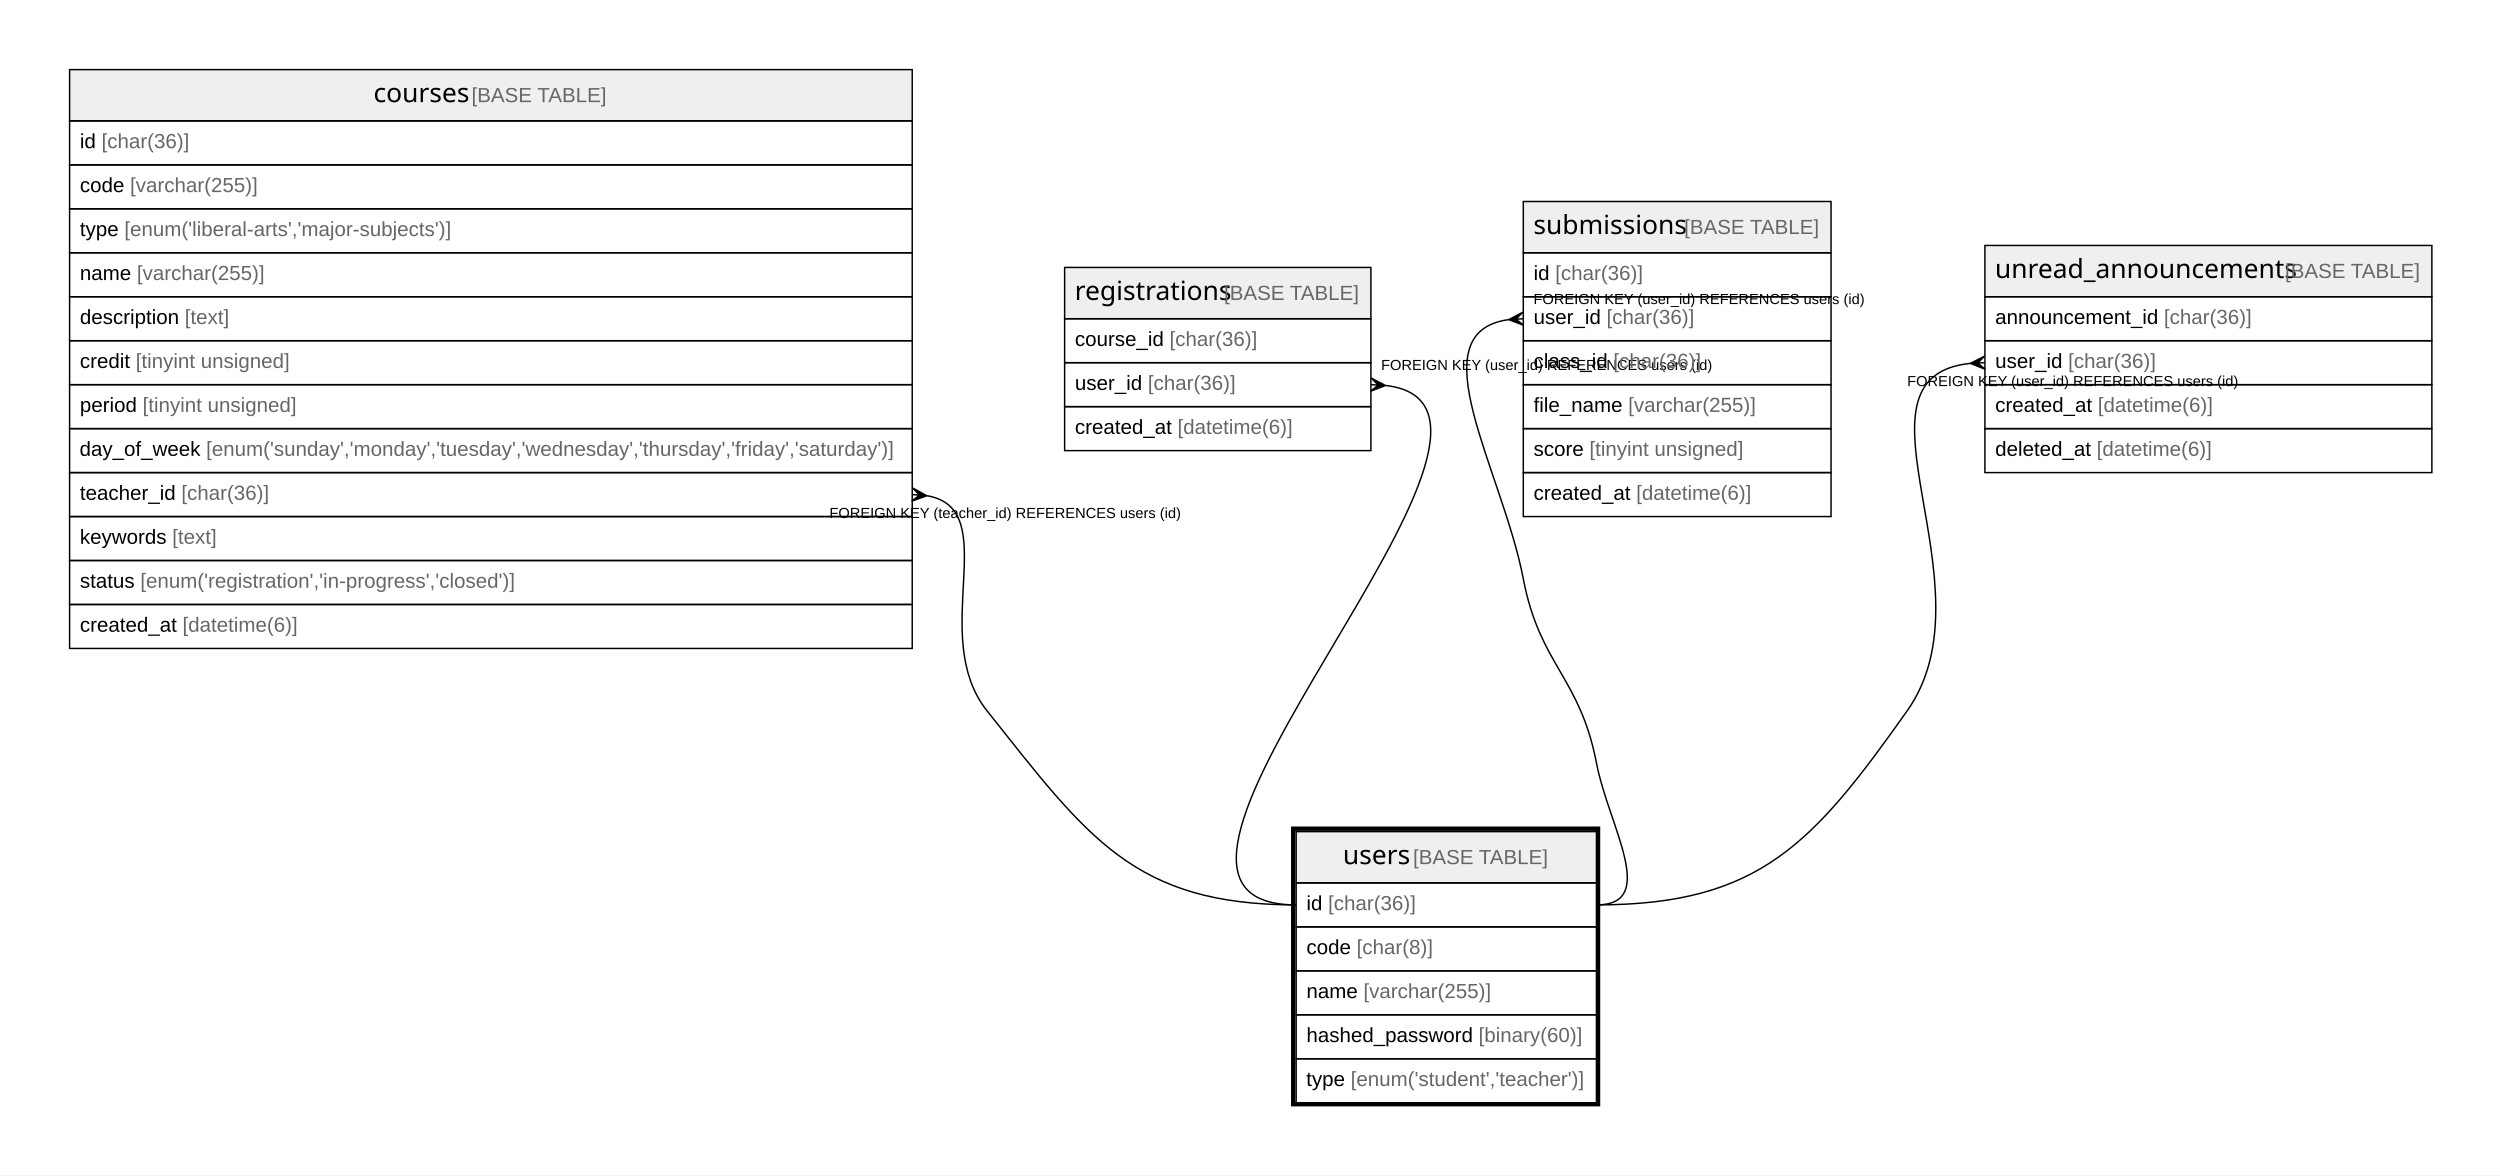
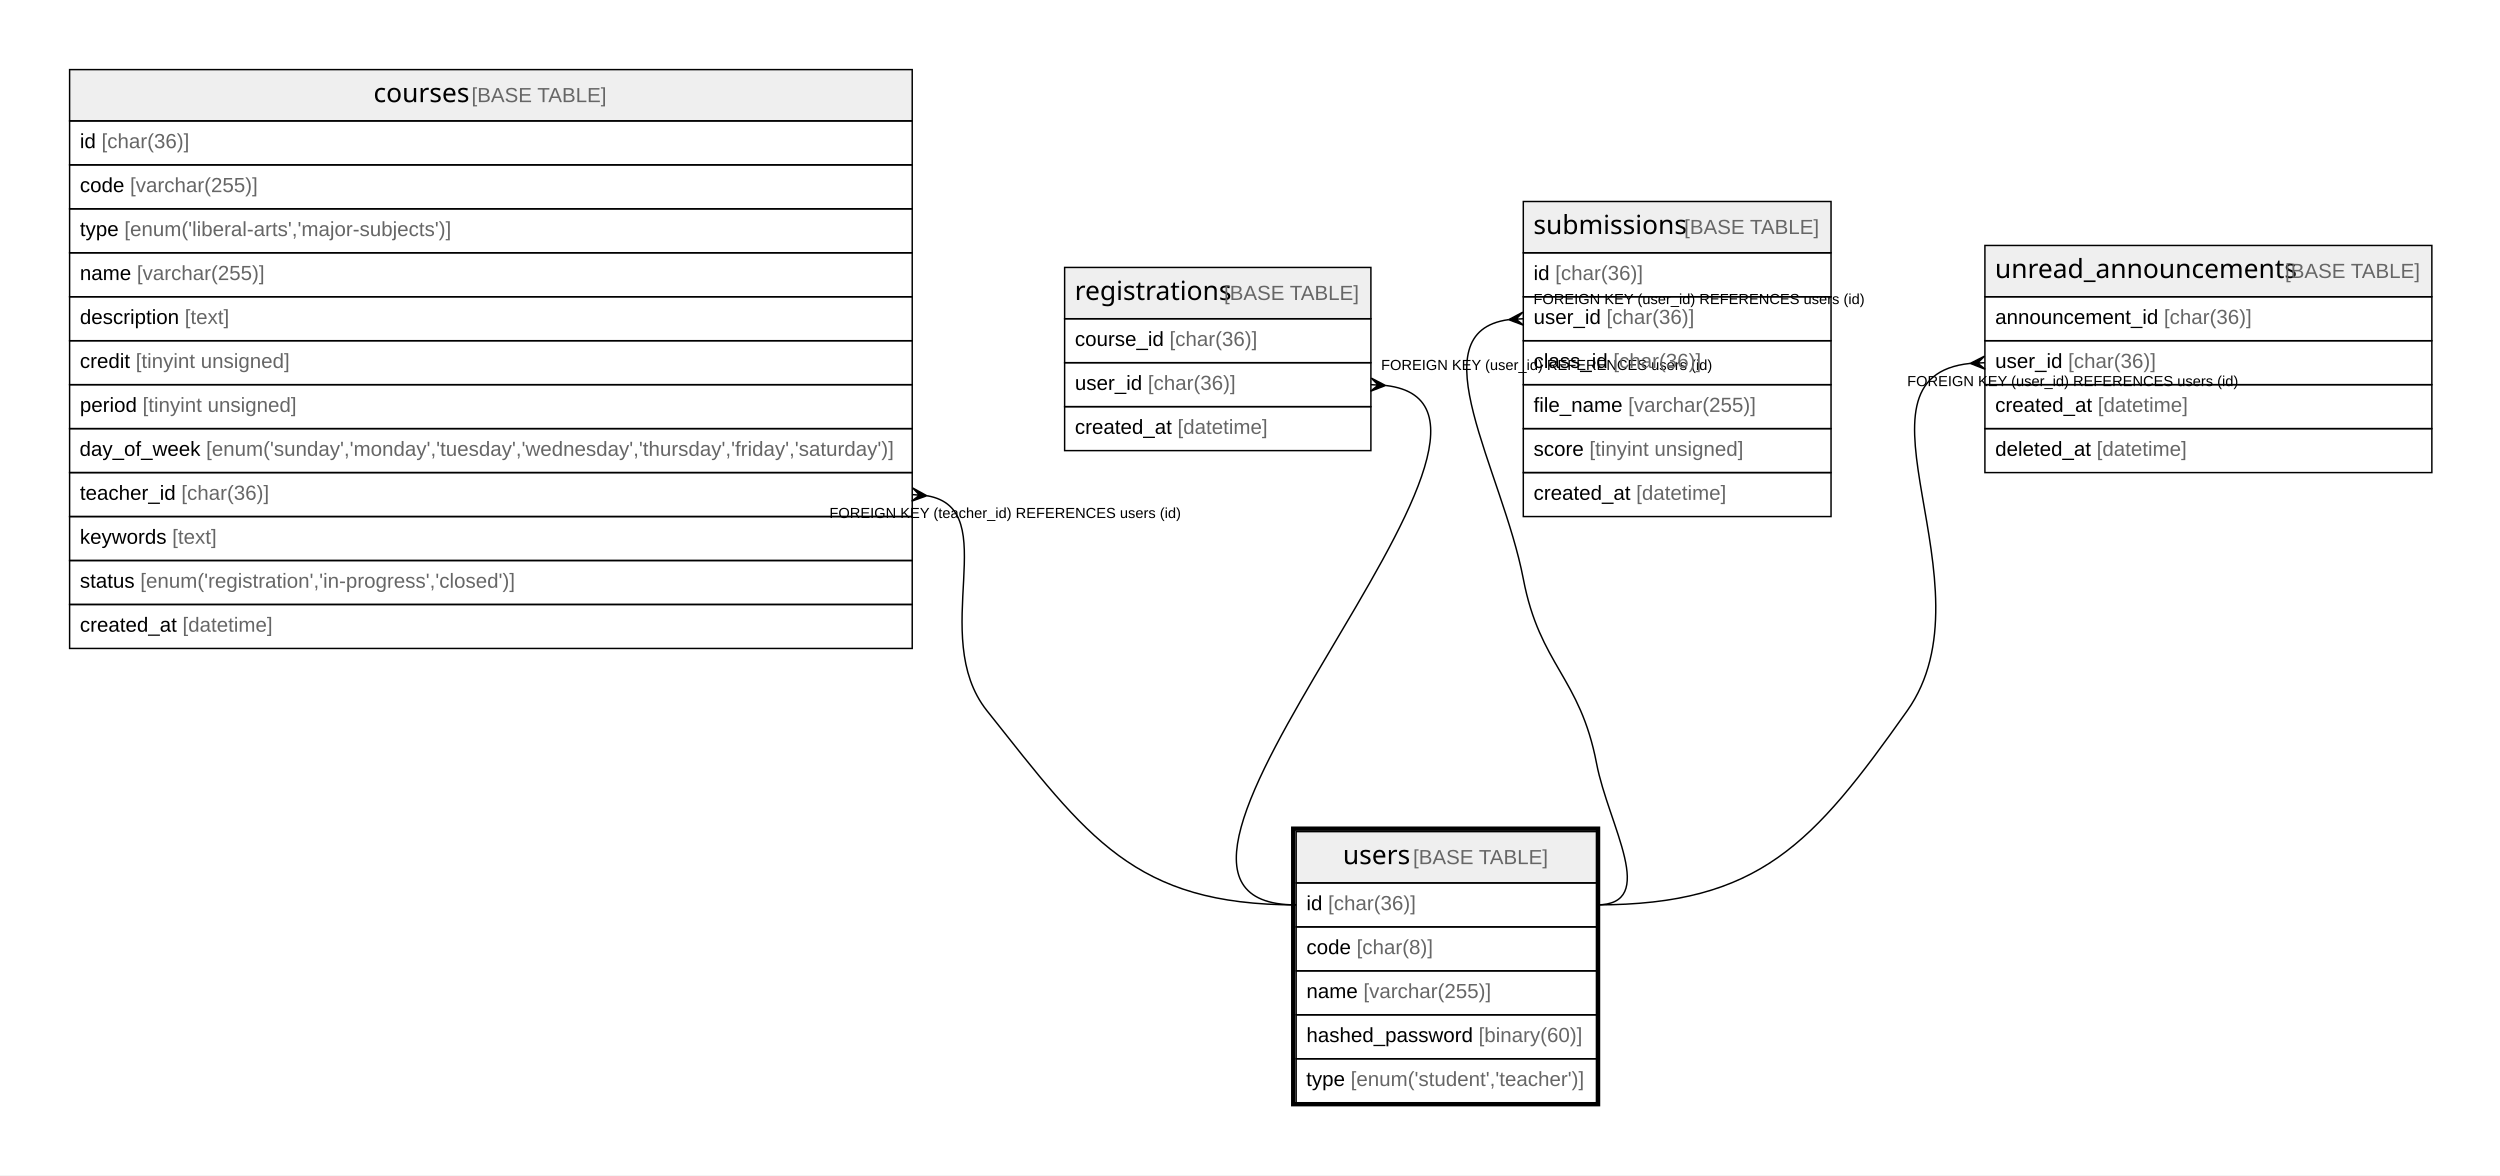
<svg xmlns="http://www.w3.org/2000/svg" width="1706pt" height="802pt" viewBox="0.00 0.00 1706.00 802.00">
  <g id="graph0" class="graph" transform="scale(1 1) rotate(0) translate(4 798)">
    <polygon fill="#ffffff" stroke="transparent" points="-4,4 -4,-798 1702,-798 1702,4 -4,4" />
    <g id="node1" class="node">
      <polygon fill="#efefef" stroke="transparent" points="880.5,-195.5 880.5,-230.5 1085.5,-230.5 1085.5,-195.5 880.5,-195.5" />
      <polygon fill="none" stroke="#000000" points="880.5,-195.5 880.5,-230.5 1085.5,-230.5 1085.5,-195.5 880.5,-195.5" />
      <text text-anchor="start" x="912.371" y="-208.3" font-family="Arial Bold" font-size="18.00" fill="#000000">users</text>
      <text text-anchor="start" x="956.375" y="-208.3" font-family="Arial" font-size="14.00" fill="#000000"> </text>
      <text text-anchor="start" x="960.266" y="-208.3" font-family="Arial" font-size="14.00" fill="#666666">[BASE TABLE]</text>
      <polygon fill="none" stroke="#000000" points="880.5,-165.5 880.5,-195.5 1085.5,-195.5 1085.5,-165.5 880.5,-165.5" />
      <text text-anchor="start" x="887.5" y="-176.9" font-family="Arial" font-size="14.00" fill="#000000">id </text>
      <text text-anchor="start" x="902.28" y="-176.9" font-family="Arial" font-size="14.00" fill="#666666">[char(36)]</text>
      <polygon fill="none" stroke="#000000" points="880.5,-135.5 880.5,-165.5 1085.5,-165.5 1085.5,-135.5 880.5,-135.5" />
      <text text-anchor="start" x="887.5" y="-146.9" font-family="Arial" font-size="14.00" fill="#000000">code </text>
      <text text-anchor="start" x="921.738" y="-146.9" font-family="Arial" font-size="14.00" fill="#666666">[char(8)]</text>
      <polygon fill="none" stroke="#000000" points="880.5,-105.5 880.5,-135.5 1085.5,-135.5 1085.5,-105.5 880.5,-105.5" />
      <text text-anchor="start" x="887.5" y="-116.9" font-family="Arial" font-size="14.00" fill="#000000">name </text>
      <text text-anchor="start" x="926.399" y="-116.9" font-family="Arial" font-size="14.00" fill="#666666">[varchar(255)]</text>
      <polygon fill="none" stroke="#000000" points="880.5,-75.5 880.5,-105.5 1085.5,-105.5 1085.5,-75.5 880.5,-75.5" />
      <text text-anchor="start" x="887.5" y="-86.9" font-family="Arial" font-size="14.00" fill="#000000">hashed_password </text>
      <text text-anchor="start" x="1004.984" y="-86.9" font-family="Arial" font-size="14.00" fill="#666666">[binary(60)]</text>
      <polygon fill="none" stroke="#000000" points="880.5,-45.5 880.5,-75.5 1085.5,-75.5 1085.5,-45.5 880.5,-45.5" />
      <text text-anchor="start" x="887.344" y="-56.9" font-family="Arial" font-size="14.00" fill="#000000">type </text>
      <text text-anchor="start" x="917.691" y="-56.9" font-family="Arial" font-size="14.00" fill="#666666">[enum('student','teacher')]</text>
      <polygon fill="none" stroke="#000000" stroke-width="3" points="878.5,-44.5 878.5,-232.5 1086.5,-232.5 1086.5,-44.5 878.5,-44.5" />
    </g>
    <g id="node2" class="node">
      <polygon fill="#efefef" stroke="transparent" points="43.5,-715.5 43.5,-750.5 618.5,-750.5 618.5,-715.5 43.5,-715.5" />
      <polygon fill="none" stroke="#000000" points="43.5,-715.5 43.5,-750.5 618.5,-750.5 618.5,-715.5 43.5,-715.5" />
      <text text-anchor="start" x="250.868" y="-728.3" font-family="Arial Bold" font-size="18.00" fill="#000000">courses</text>
      <text text-anchor="start" x="313.878" y="-728.3" font-family="Arial" font-size="14.00" fill="#000000"> </text>
      <text text-anchor="start" x="317.769" y="-728.3" font-family="Arial" font-size="14.00" fill="#666666">[BASE TABLE]</text>
      <polygon fill="none" stroke="#000000" points="43.5,-685.5 43.5,-715.5 618.5,-715.5 618.5,-685.5 43.5,-685.5" />
      <text text-anchor="start" x="50.5" y="-696.9" font-family="Arial" font-size="14.00" fill="#000000">id </text>
      <text text-anchor="start" x="65.28" y="-696.9" font-family="Arial" font-size="14.00" fill="#666666">[char(36)]</text>
      <polygon fill="none" stroke="#000000" points="43.5,-655.5 43.5,-685.5 618.5,-685.5 618.5,-655.5 43.5,-655.5" />
      <text text-anchor="start" x="50.5" y="-666.9" font-family="Arial" font-size="14.00" fill="#000000">code </text>
      <text text-anchor="start" x="84.738" y="-666.9" font-family="Arial" font-size="14.00" fill="#666666">[varchar(255)]</text>
      <polygon fill="none" stroke="#000000" points="43.5,-625.5 43.5,-655.5 618.5,-655.5 618.5,-625.5 43.5,-625.5" />
      <text text-anchor="start" x="50.5" y="-636.9" font-family="Arial" font-size="14.00" fill="#000000">type </text>
      <text text-anchor="start" x="80.846" y="-636.9" font-family="Arial" font-size="14.00" fill="#666666">[enum('liberal-arts','major-subjects')]</text>
      <polygon fill="none" stroke="#000000" points="43.5,-595.5 43.5,-625.5 618.5,-625.5 618.5,-595.5 43.5,-595.5" />
      <text text-anchor="start" x="50.5" y="-606.9" font-family="Arial" font-size="14.00" fill="#000000">name </text>
      <text text-anchor="start" x="89.399" y="-606.9" font-family="Arial" font-size="14.00" fill="#666666">[varchar(255)]</text>
      <polygon fill="none" stroke="#000000" points="43.5,-565.5 43.5,-595.5 618.5,-595.5 618.5,-565.5 43.5,-565.5" />
      <text text-anchor="start" x="50.5" y="-576.9" font-family="Arial" font-size="14.00" fill="#000000">description </text>
      <text text-anchor="start" x="122.068" y="-576.9" font-family="Arial" font-size="14.00" fill="#666666">[text]</text>
      <polygon fill="none" stroke="#000000" points="43.5,-535.5 43.5,-565.5 618.5,-565.5 618.5,-535.5 43.5,-535.5" />
      <text text-anchor="start" x="50.5" y="-546.9" font-family="Arial" font-size="14.00" fill="#000000">credit </text>
      <text text-anchor="start" x="88.614" y="-546.9" font-family="Arial" font-size="14.00" fill="#666666">[tinyint unsigned]</text>
      <polygon fill="none" stroke="#000000" points="43.5,-505.5 43.5,-535.5 618.5,-535.5 618.5,-505.5 43.5,-505.5" />
      <text text-anchor="start" x="50.5" y="-516.9" font-family="Arial" font-size="14.00" fill="#000000">period </text>
      <text text-anchor="start" x="93.288" y="-516.9" font-family="Arial" font-size="14.00" fill="#666666">[tinyint unsigned]</text>
      <polygon fill="none" stroke="#000000" points="43.5,-475.5 43.5,-505.5 618.5,-505.5 618.5,-475.5 43.5,-475.5" />
      <text text-anchor="start" x="50.276" y="-486.9" font-family="Arial" font-size="14.00" fill="#000000">day_of_week </text>
      <text text-anchor="start" x="136.642" y="-486.9" font-family="Arial" font-size="14.00" fill="#666666">[enum('sunday','monday','tuesday','wednesday','thursday','friday','saturday')]</text>
      <polygon fill="none" stroke="#000000" points="43.5,-445.5 43.5,-475.5 618.5,-475.5 618.5,-445.5 43.5,-445.5" />
      <text text-anchor="start" x="50.5" y="-456.9" font-family="Arial" font-size="14.00" fill="#000000">teacher_id </text>
      <text text-anchor="start" x="119.744" y="-456.9" font-family="Arial" font-size="14.00" fill="#666666">[char(36)]</text>
      <polygon fill="none" stroke="#000000" points="43.5,-415.5 43.5,-445.5 618.5,-445.5 618.5,-415.5 43.5,-415.5" />
      <text text-anchor="start" x="50.5" y="-426.9" font-family="Arial" font-size="14.00" fill="#000000">keywords </text>
      <text text-anchor="start" x="113.506" y="-426.9" font-family="Arial" font-size="14.00" fill="#666666">[text]</text>
      <polygon fill="none" stroke="#000000" points="43.5,-385.5 43.5,-415.5 618.5,-415.5 618.5,-385.5 43.5,-385.5" />
      <text text-anchor="start" x="50.5" y="-396.9" font-family="Arial" font-size="14.00" fill="#000000">status </text>
      <text text-anchor="start" x="91.737" y="-396.9" font-family="Arial" font-size="14.00" fill="#666666">[enum('registration','in-progress','closed')]</text>
      <polygon fill="none" stroke="#000000" points="43.5,-355.5 43.5,-385.5 618.5,-385.5 618.5,-355.5 43.5,-355.5" />
      <text text-anchor="start" x="50.5" y="-366.9" font-family="Arial" font-size="14.00" fill="#000000">created_at </text>
-       <text text-anchor="start" x="120.528" y="-366.9" font-family="Arial" font-size="14.00" fill="#666666">[datetime(6)]</text>
+       <text text-anchor="start" x="120.528" y="-366.9" font-family="Arial" font-size="14.00" fill="#666666">[datetime]</text>
    </g>
    <g id="edge1" class="edge">
      <path fill="none" stroke="#000000" d="M628.744,-459.685C681.448,-450.423 628.706,-364.335 669.5,-313 738.393,-226.306 769.765,-180.5 880.5,-180.5" />
      <polygon fill="#000000" stroke="#000000" points="628.468,-459.707 618.143,-456.014 623.484,-460.104 618.5,-460.5 618.5,-460.5 618.5,-460.5 623.484,-460.104 618.857,-464.986 628.468,-459.707 628.468,-459.707" />
      <text text-anchor="start" x="561.996" y="-444.5" font-family="Arial" font-size="10.00" fill="#000000">FOREIGN KEY (teacher_id) REFERENCES users (id)</text>
    </g>
    <g id="node3" class="node">
      <polygon fill="#efefef" stroke="transparent" points="722.5,-580.5 722.5,-615.5 931.5,-615.5 931.5,-580.5 722.5,-580.5" />
      <polygon fill="none" stroke="#000000" points="722.5,-580.5 722.5,-615.5 931.5,-615.5 931.5,-580.5 722.5,-580.5" />
      <text text-anchor="start" x="729.369" y="-593.3" font-family="Arial Bold" font-size="18.00" fill="#000000">registrations</text>
      <text text-anchor="start" x="827.377" y="-593.3" font-family="Arial" font-size="14.00" fill="#000000"> </text>
      <text text-anchor="start" x="831.268" y="-593.3" font-family="Arial" font-size="14.00" fill="#666666">[BASE TABLE]</text>
      <polygon fill="none" stroke="#000000" points="722.5,-550.5 722.5,-580.5 931.5,-580.5 931.5,-550.5 722.5,-550.5" />
      <text text-anchor="start" x="729.5" y="-561.9" font-family="Arial" font-size="14.00" fill="#000000">course_id </text>
      <text text-anchor="start" x="794.071" y="-561.9" font-family="Arial" font-size="14.00" fill="#666666">[char(36)]</text>
      <polygon fill="none" stroke="#000000" points="722.5,-520.5 722.5,-550.5 931.5,-550.5 931.5,-520.5 722.5,-520.5" />
      <text text-anchor="start" x="729.5" y="-531.9" font-family="Arial" font-size="14.00" fill="#000000">user_id </text>
      <text text-anchor="start" x="779.288" y="-531.9" font-family="Arial" font-size="14.00" fill="#666666">[char(36)]</text>
      <polygon fill="none" stroke="#000000" points="722.5,-490.5 722.5,-520.5 931.5,-520.5 931.5,-490.5 722.5,-490.5" />
      <text text-anchor="start" x="729.5" y="-501.9" font-family="Arial" font-size="14.00" fill="#000000">created_at </text>
-       <text text-anchor="start" x="799.528" y="-501.9" font-family="Arial" font-size="14.00" fill="#666666">[datetime(6)]</text>
+       <text text-anchor="start" x="799.528" y="-501.9" font-family="Arial" font-size="14.00" fill="#666666">[datetime]</text>
    </g>
    <g id="edge2" class="edge">
      <path fill="none" stroke="#000000" d="M941.849,-534.924C1073.854,-519.054 724.838,-180.5 880.5,-180.5" />
      <polygon fill="#000000" stroke="#000000" points="941.485,-534.944 931.25,-531.007 936.492,-535.222 931.5,-535.5 931.5,-535.5 931.5,-535.5 936.492,-535.222 931.75,-539.993 941.485,-534.944 941.485,-534.944" />
      <text text-anchor="start" x="938.445" y="-545.5" font-family="Arial" font-size="10.00" fill="#000000">FOREIGN KEY (user_id) REFERENCES users (id)</text>
    </g>
    <g id="node4" class="node">
      <polygon fill="#efefef" stroke="transparent" points="1035.5,-625.5 1035.5,-660.5 1245.5,-660.5 1245.5,-625.5 1035.5,-625.5" />
      <polygon fill="none" stroke="#000000" points="1035.5,-625.5 1035.5,-660.5 1245.5,-660.5 1245.5,-625.5 1035.5,-625.5" />
      <text text-anchor="start" x="1042.37" y="-638.3" font-family="Arial Bold" font-size="18.00" fill="#000000">submissions</text>
      <text text-anchor="start" x="1141.376" y="-638.3" font-family="Arial" font-size="14.00" fill="#000000"> </text>
      <text text-anchor="start" x="1145.266" y="-638.3" font-family="Arial" font-size="14.00" fill="#666666">[BASE TABLE]</text>
      <polygon fill="none" stroke="#000000" points="1035.5,-595.5 1035.5,-625.5 1245.5,-625.5 1245.5,-595.5 1035.5,-595.5" />
      <text text-anchor="start" x="1042.5" y="-606.9" font-family="Arial" font-size="14.00" fill="#000000">id </text>
      <text text-anchor="start" x="1057.28" y="-606.9" font-family="Arial" font-size="14.00" fill="#666666">[char(36)]</text>
      <polygon fill="none" stroke="#000000" points="1035.5,-565.5 1035.5,-595.5 1245.5,-595.5 1245.5,-565.5 1035.5,-565.5" />
      <text text-anchor="start" x="1042.5" y="-576.9" font-family="Arial" font-size="14.00" fill="#000000">user_id </text>
      <text text-anchor="start" x="1092.288" y="-576.9" font-family="Arial" font-size="14.00" fill="#666666">[char(36)]</text>
      <polygon fill="none" stroke="#000000" points="1035.5,-535.5 1035.5,-565.5 1245.5,-565.5 1245.5,-535.5 1035.5,-535.5" />
      <text text-anchor="start" x="1042.5" y="-546.9" font-family="Arial" font-size="14.00" fill="#000000">class_id </text>
      <text text-anchor="start" x="1096.952" y="-546.9" font-family="Arial" font-size="14.00" fill="#666666">[char(36)]</text>
      <polygon fill="none" stroke="#000000" points="1035.5,-505.5 1035.5,-535.5 1245.5,-535.5 1245.5,-505.5 1035.5,-505.5" />
      <text text-anchor="start" x="1042.5" y="-516.9" font-family="Arial" font-size="14.00" fill="#000000">file_name </text>
      <text text-anchor="start" x="1107.068" y="-516.9" font-family="Arial" font-size="14.00" fill="#666666">[varchar(255)]</text>
      <polygon fill="none" stroke="#000000" points="1035.5,-475.5 1035.5,-505.5 1245.5,-505.5 1245.5,-475.5 1035.5,-475.5" />
      <text text-anchor="start" x="1042.5" y="-486.9" font-family="Arial" font-size="14.00" fill="#000000">score </text>
      <text text-anchor="start" x="1080.616" y="-486.9" font-family="Arial" font-size="14.00" fill="#666666">[tinyint unsigned]</text>
      <polygon fill="none" stroke="#000000" points="1035.5,-445.5 1035.5,-475.5 1245.5,-475.5 1245.5,-445.5 1035.5,-445.5" />
      <text text-anchor="start" x="1042.5" y="-456.9" font-family="Arial" font-size="14.00" fill="#000000">created_at </text>
-       <text text-anchor="start" x="1112.528" y="-456.9" font-family="Arial" font-size="14.00" fill="#666666">[datetime(6)]</text>
+       <text text-anchor="start" x="1112.528" y="-456.9" font-family="Arial" font-size="14.00" fill="#666666">[datetime]</text>
    </g>
    <g id="edge3" class="edge">
      <path fill="none" stroke="#000000" d="M1025.329,-579.853C962.51,-571.173 1021.382,-476.854 1035.5,-403 1046.812,-343.824 1074.188,-336.176 1085.5,-277 1093.553,-234.874 1128.389,-180.5 1085.5,-180.5" />
      <polygon fill="#000000" stroke="#000000" points="1025.52,-579.865 1035.214,-584.991 1030.51,-580.183 1035.5,-580.5 1035.5,-580.5 1035.5,-580.5 1030.51,-580.183 1035.786,-576.009 1025.52,-579.865 1025.52,-579.865" />
      <text text-anchor="start" x="1042.445" y="-590.5" font-family="Arial" font-size="10.00" fill="#000000">FOREIGN KEY (user_id) REFERENCES users (id)</text>
    </g>
    <g id="node5" class="node">
      <polygon fill="#efefef" stroke="transparent" points="1350.5,-595.5 1350.5,-630.5 1655.5,-630.5 1655.5,-595.5 1350.5,-595.5" />
      <polygon fill="none" stroke="#000000" points="1350.5,-595.5 1350.5,-630.5 1655.5,-630.5 1655.5,-595.5 1350.5,-595.5" />
      <text text-anchor="start" x="1357.333" y="-608.3" font-family="Arial Bold" font-size="18.00" fill="#000000">unread_announcements</text>
      <text text-anchor="start" x="1551.413" y="-608.3" font-family="Arial" font-size="14.00" fill="#000000"> </text>
      <text text-anchor="start" x="1555.303" y="-608.3" font-family="Arial" font-size="14.00" fill="#666666">[BASE TABLE]</text>
      <polygon fill="none" stroke="#000000" points="1350.5,-565.5 1350.5,-595.5 1655.5,-595.5 1655.5,-565.5 1350.5,-565.5" />
      <text text-anchor="start" x="1357.5" y="-576.9" font-family="Arial" font-size="14.00" fill="#000000">announcement_id </text>
      <text text-anchor="start" x="1472.657" y="-576.9" font-family="Arial" font-size="14.00" fill="#666666">[char(36)]</text>
      <polygon fill="none" stroke="#000000" points="1350.5,-535.5 1350.5,-565.5 1655.5,-565.5 1655.5,-535.5 1350.5,-535.5" />
      <text text-anchor="start" x="1357.5" y="-546.9" font-family="Arial" font-size="14.00" fill="#000000">user_id </text>
      <text text-anchor="start" x="1407.288" y="-546.9" font-family="Arial" font-size="14.00" fill="#666666">[char(36)]</text>
      <polygon fill="none" stroke="#000000" points="1350.5,-505.5 1350.5,-535.5 1655.5,-535.5 1655.5,-505.5 1350.5,-505.5" />
      <text text-anchor="start" x="1357.5" y="-516.9" font-family="Arial" font-size="14.00" fill="#000000">created_at </text>
-       <text text-anchor="start" x="1427.528" y="-516.9" font-family="Arial" font-size="14.00" fill="#666666">[datetime(6)]</text>
+       <text text-anchor="start" x="1427.528" y="-516.9" font-family="Arial" font-size="14.00" fill="#666666">[datetime]</text>
      <polygon fill="none" stroke="#000000" points="1350.5,-475.5 1350.5,-505.5 1655.5,-505.5 1655.5,-475.5 1350.5,-475.5" />
      <text text-anchor="start" x="1357.5" y="-486.9" font-family="Arial" font-size="14.00" fill="#000000">deleted_at </text>
-       <text text-anchor="start" x="1426.757" y="-486.9" font-family="Arial" font-size="14.00" fill="#666666">[datetime(6)]</text>
+       <text text-anchor="start" x="1426.757" y="-486.9" font-family="Arial" font-size="14.00" fill="#666666">[datetime]</text>
    </g>
    <g id="edge4" class="edge">
      <path fill="none" stroke="#000000" d="M1340.459,-550.014C1249.961,-540.658 1357.902,-398.35 1297.5,-313 1233.314,-222.304 1196.611,-180.5 1085.5,-180.5" />
      <polygon fill="#000000" stroke="#000000" points="1340.512,-550.017 1350.283,-554.995 1345.506,-550.258 1350.5,-550.5 1350.5,-550.5 1350.5,-550.5 1345.506,-550.258 1350.717,-546.005 1340.512,-550.017 1340.512,-550.017" />
      <text text-anchor="start" x="1297.445" y="-534.5" font-family="Arial" font-size="10.00" fill="#000000">FOREIGN KEY (user_id) REFERENCES users (id)</text>
    </g>
  </g>
</svg>
